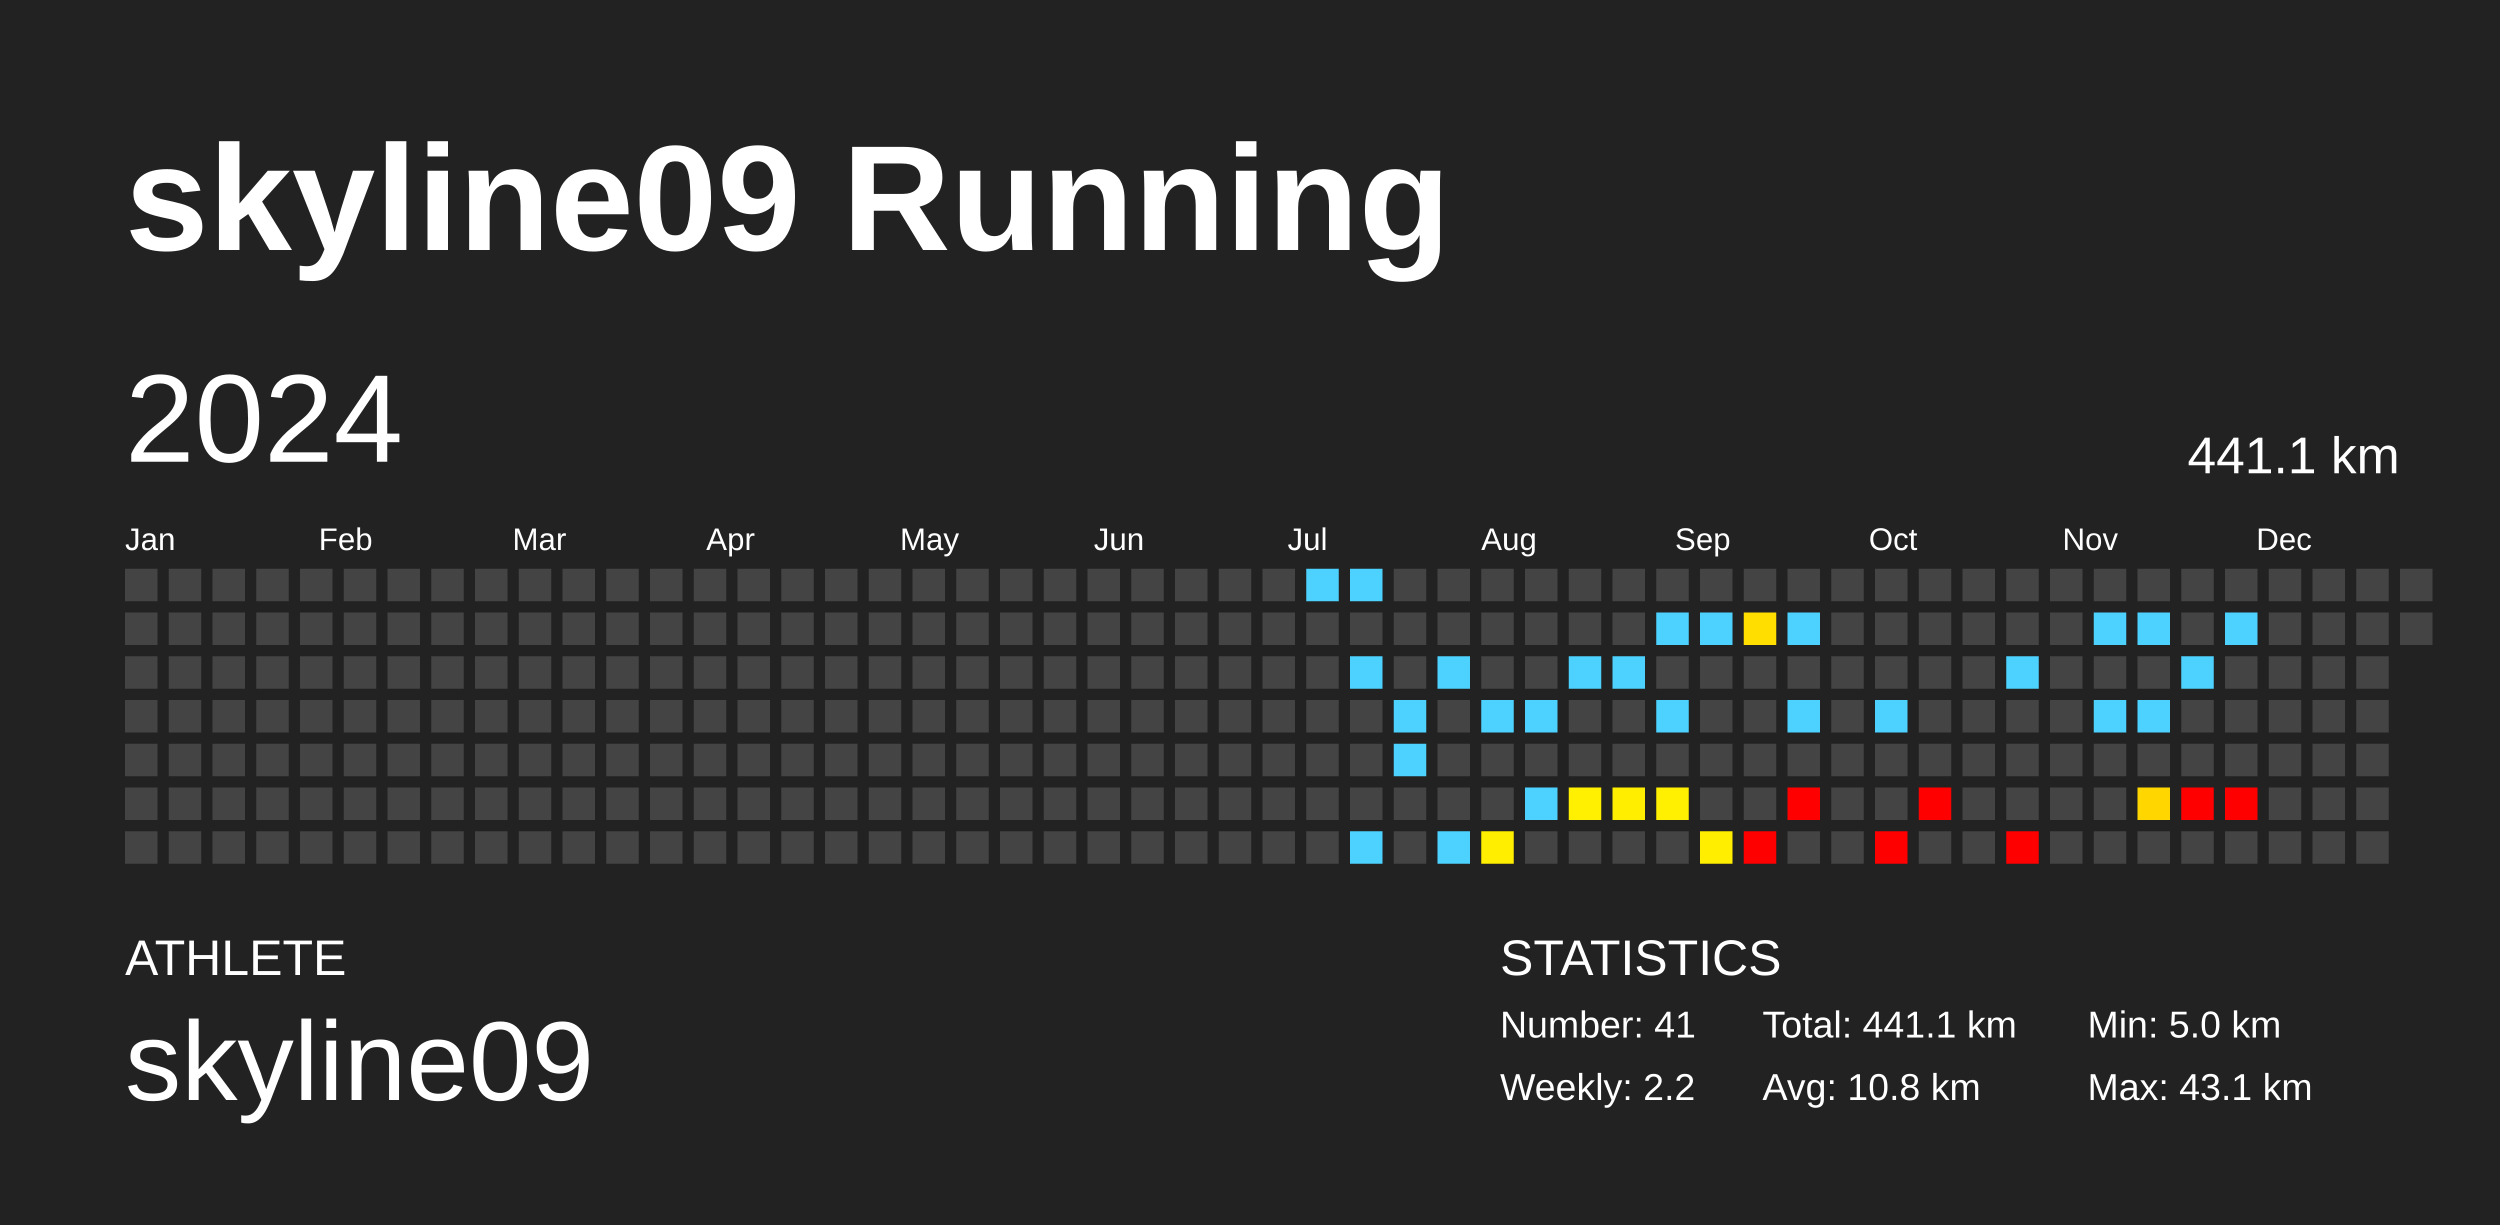
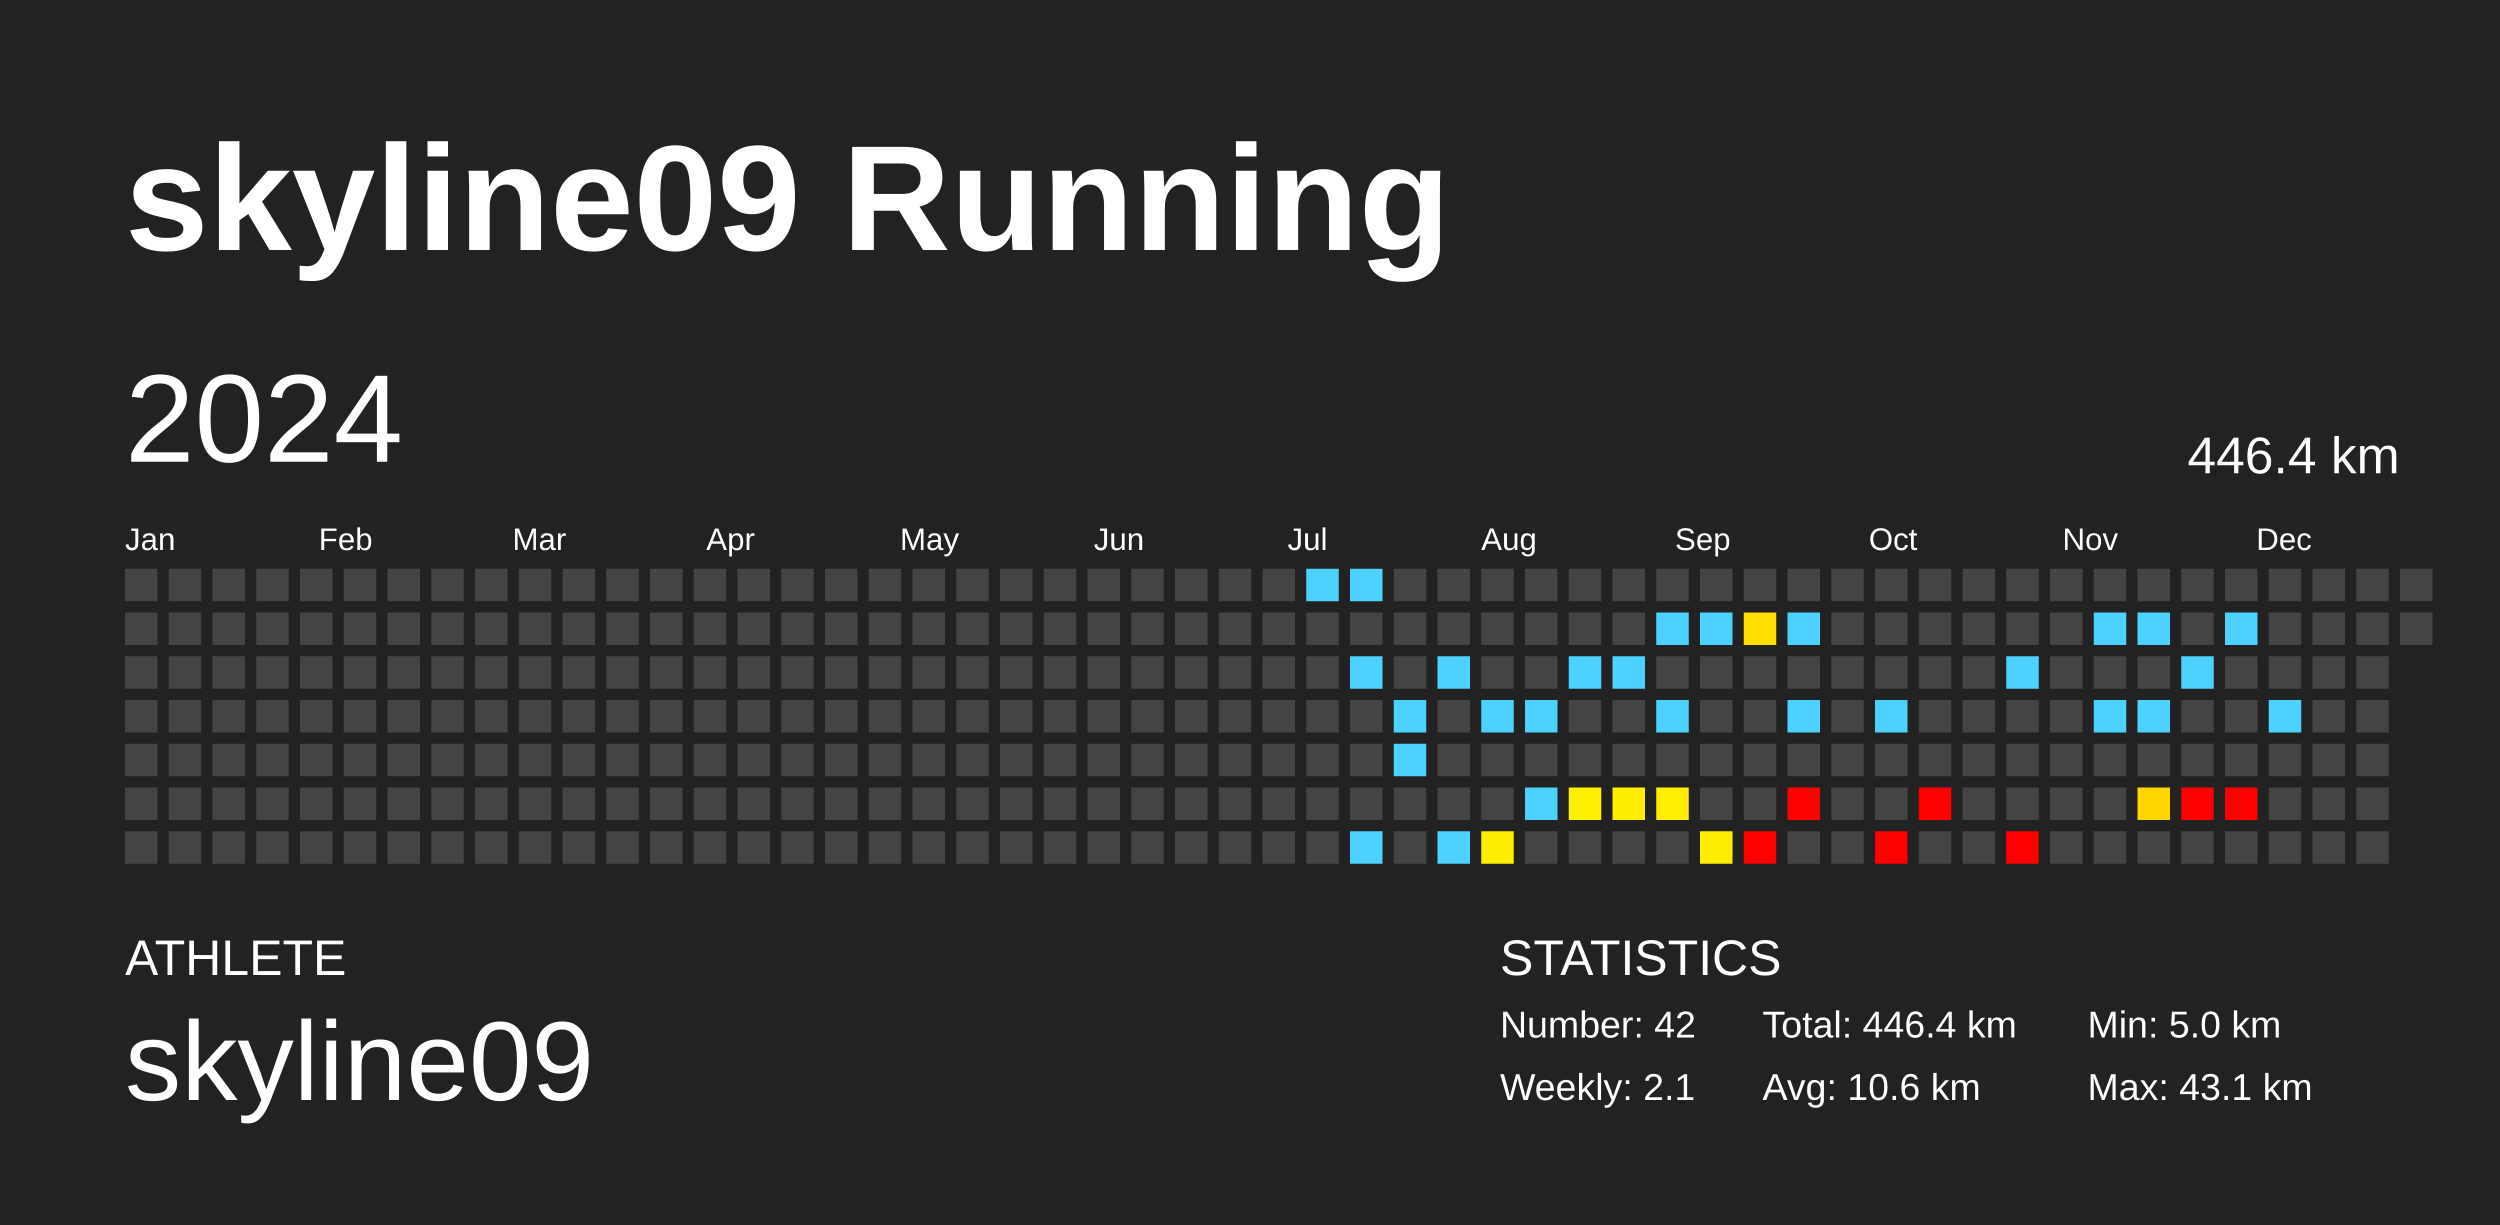
<svg xmlns="http://www.w3.org/2000/svg" baseProfile="full" height="98mm" version="1.1" viewBox="0,0,200,98" width="200mm">
  <defs />
  <rect fill="#222222" height="98" width="200" x="0" y="0" />
  <text fill="#FFFFFF" style="font-size:12px; font-family:Arial; font-weight:bold;" x="10" y="20">skyline09 Running</text>
  <text fill="#FFFFFF" style="font-size:4px; font-family:Arial" x="10" y="78">ATHLETE</text>
  <text fill="#FFFFFF" style="font-size:9px; font-family:Arial" x="10" y="88">skyline09</text>
  <text fill="#FFFFFF" style="font-size:4px; font-family:Arial" x="120" y="78">STATISTICS</text>
-   <text fill="#FFFFFF" style="font-size:3px; font-family:Arial" x="120" y="83">Number: 41</text>
-   <text fill="#FFFFFF" style="font-size:3px; font-family:Arial" x="120" y="88">Weekly: 2.2</text>
-   <text fill="#FFFFFF" style="font-size:3px; font-family:Arial" x="141" y="83">Total: 441.1 km</text>
-   <text fill="#FFFFFF" style="font-size:3px; font-family:Arial" x="141" y="88">Avg: 10.8 km</text>
+   <text fill="#FFFFFF" style="font-size:3px; font-family:Arial" x="120" y="83">Number: 42</text>
+   <text fill="#FFFFFF" style="font-size:3px; font-family:Arial" x="120" y="88">Weekly: 2.1</text>
+   <text fill="#FFFFFF" style="font-size:3px; font-family:Arial" x="141" y="83">Total: 446.4 km</text>
+   <text fill="#FFFFFF" style="font-size:3px; font-family:Arial" x="141" y="88">Avg: 10.6 km</text>
  <text fill="#FFFFFF" style="font-size:3px; font-family:Arial" x="167" y="83">Min: 5.0 km</text>
  <text fill="#FFFFFF" style="font-size:3px; font-family:Arial" x="167" y="88">Max: 43.1 km</text>
  <text dominant-baseline="hanging" fill="#FFFFFF" style="font-size:10.0px; font-family:Arial;" x="10" y="30">2024</text>
-   <text dominant-baseline="hanging" fill="#FFFFFF" style="font-size:4.125px; font-family:Arial;" x="175" y="35">441.1 km</text>
+   <text dominant-baseline="hanging" fill="#FFFFFF" style="font-size:4.125px; font-family:Arial;" x="175" y="35">446.4 km</text>
  <text fill="#FFFFFF" style="font-size:2.5px; font-family:Arial" x="10.0" y="44">Jan</text>
  <text fill="#FFFFFF" style="font-size:2.5px; font-family:Arial" x="25.5" y="44">Feb</text>
  <text fill="#FFFFFF" style="font-size:2.5px; font-family:Arial" x="41.0" y="44">Mar</text>
  <text fill="#FFFFFF" style="font-size:2.5px; font-family:Arial" x="56.5" y="44">Apr</text>
  <text fill="#FFFFFF" style="font-size:2.5px; font-family:Arial" x="72.0" y="44">May</text>
  <text fill="#FFFFFF" style="font-size:2.5px; font-family:Arial" x="87.5" y="44">Jun</text>
  <text fill="#FFFFFF" style="font-size:2.5px; font-family:Arial" x="103.0" y="44">Jul</text>
  <text fill="#FFFFFF" style="font-size:2.5px; font-family:Arial" x="118.5" y="44">Aug</text>
  <text fill="#FFFFFF" style="font-size:2.5px; font-family:Arial" x="134.0" y="44">Sep</text>
  <text fill="#FFFFFF" style="font-size:2.5px; font-family:Arial" x="149.5" y="44">Oct</text>
  <text fill="#FFFFFF" style="font-size:2.5px; font-family:Arial" x="165.0" y="44">Nov</text>
  <text fill="#FFFFFF" style="font-size:2.5px; font-family:Arial" x="180.5" y="44">Dec</text>
  <rect fill="#444444" height="2.6" width="2.6" x="10.0" y="45.5" />
  <rect fill="#444444" height="2.6" width="2.6" x="10.0" y="49.0" />
  <rect fill="#444444" height="2.6" width="2.6" x="10.0" y="52.5" />
  <rect fill="#444444" height="2.6" width="2.6" x="10.0" y="56.0" />
  <rect fill="#444444" height="2.6" width="2.6" x="10.0" y="59.5" />
  <rect fill="#444444" height="2.6" width="2.6" x="10.0" y="63.0" />
  <rect fill="#444444" height="2.6" width="2.6" x="10.0" y="66.5" />
  <rect fill="#444444" height="2.6" width="2.6" x="13.5" y="45.5" />
  <rect fill="#444444" height="2.6" width="2.6" x="13.5" y="49.0" />
  <rect fill="#444444" height="2.6" width="2.6" x="13.5" y="52.5" />
  <rect fill="#444444" height="2.6" width="2.6" x="13.5" y="56.0" />
  <rect fill="#444444" height="2.6" width="2.6" x="13.5" y="59.5" />
  <rect fill="#444444" height="2.6" width="2.6" x="13.5" y="63.0" />
  <rect fill="#444444" height="2.6" width="2.6" x="13.5" y="66.5" />
  <rect fill="#444444" height="2.6" width="2.6" x="17.0" y="45.5" />
  <rect fill="#444444" height="2.6" width="2.6" x="17.0" y="49.0" />
  <rect fill="#444444" height="2.6" width="2.6" x="17.0" y="52.5" />
  <rect fill="#444444" height="2.6" width="2.6" x="17.0" y="56.0" />
  <rect fill="#444444" height="2.6" width="2.6" x="17.0" y="59.5" />
  <rect fill="#444444" height="2.6" width="2.6" x="17.0" y="63.0" />
  <rect fill="#444444" height="2.6" width="2.6" x="17.0" y="66.5" />
  <rect fill="#444444" height="2.6" width="2.6" x="20.5" y="45.5" />
  <rect fill="#444444" height="2.6" width="2.6" x="20.5" y="49.0" />
  <rect fill="#444444" height="2.6" width="2.6" x="20.5" y="52.5" />
  <rect fill="#444444" height="2.6" width="2.6" x="20.5" y="56.0" />
  <rect fill="#444444" height="2.6" width="2.6" x="20.5" y="59.5" />
  <rect fill="#444444" height="2.6" width="2.6" x="20.5" y="63.0" />
  <rect fill="#444444" height="2.6" width="2.6" x="20.5" y="66.5" />
  <rect fill="#444444" height="2.6" width="2.6" x="24.0" y="45.5" />
  <rect fill="#444444" height="2.6" width="2.6" x="24.0" y="49.0" />
  <rect fill="#444444" height="2.6" width="2.6" x="24.0" y="52.5" />
  <rect fill="#444444" height="2.6" width="2.6" x="24.0" y="56.0" />
  <rect fill="#444444" height="2.6" width="2.6" x="24.0" y="59.5" />
  <rect fill="#444444" height="2.6" width="2.6" x="24.0" y="63.0" />
  <rect fill="#444444" height="2.6" width="2.6" x="24.0" y="66.5" />
  <rect fill="#444444" height="2.6" width="2.6" x="27.5" y="45.5" />
  <rect fill="#444444" height="2.6" width="2.6" x="27.5" y="49.0" />
  <rect fill="#444444" height="2.6" width="2.6" x="27.5" y="52.5" />
  <rect fill="#444444" height="2.6" width="2.6" x="27.5" y="56.0" />
  <rect fill="#444444" height="2.6" width="2.6" x="27.5" y="59.5" />
  <rect fill="#444444" height="2.6" width="2.6" x="27.5" y="63.0" />
  <rect fill="#444444" height="2.6" width="2.6" x="27.5" y="66.5" />
  <rect fill="#444444" height="2.6" width="2.6" x="31.0" y="45.5" />
  <rect fill="#444444" height="2.6" width="2.6" x="31.0" y="49.0" />
  <rect fill="#444444" height="2.6" width="2.6" x="31.0" y="52.5" />
  <rect fill="#444444" height="2.6" width="2.6" x="31.0" y="56.0" />
  <rect fill="#444444" height="2.6" width="2.6" x="31.0" y="59.5" />
  <rect fill="#444444" height="2.6" width="2.6" x="31.0" y="63.0" />
  <rect fill="#444444" height="2.6" width="2.6" x="31.0" y="66.5" />
  <rect fill="#444444" height="2.6" width="2.6" x="34.5" y="45.5" />
  <rect fill="#444444" height="2.6" width="2.6" x="34.5" y="49.0" />
  <rect fill="#444444" height="2.6" width="2.6" x="34.5" y="52.5" />
  <rect fill="#444444" height="2.6" width="2.6" x="34.5" y="56.0" />
  <rect fill="#444444" height="2.6" width="2.6" x="34.5" y="59.5" />
  <rect fill="#444444" height="2.6" width="2.6" x="34.5" y="63.0" />
  <rect fill="#444444" height="2.6" width="2.6" x="34.5" y="66.5" />
  <rect fill="#444444" height="2.6" width="2.6" x="38.0" y="45.5" />
  <rect fill="#444444" height="2.6" width="2.6" x="38.0" y="49.0" />
  <rect fill="#444444" height="2.6" width="2.6" x="38.0" y="52.5" />
  <rect fill="#444444" height="2.6" width="2.6" x="38.0" y="56.0" />
  <rect fill="#444444" height="2.6" width="2.6" x="38.0" y="59.5" />
  <rect fill="#444444" height="2.6" width="2.6" x="38.0" y="63.0" />
  <rect fill="#444444" height="2.6" width="2.6" x="38.0" y="66.5" />
  <rect fill="#444444" height="2.6" width="2.6" x="41.5" y="45.5" />
  <rect fill="#444444" height="2.6" width="2.6" x="41.5" y="49.0" />
  <rect fill="#444444" height="2.6" width="2.6" x="41.5" y="52.5" />
  <rect fill="#444444" height="2.6" width="2.6" x="41.5" y="56.0" />
  <rect fill="#444444" height="2.6" width="2.6" x="41.5" y="59.5" />
  <rect fill="#444444" height="2.6" width="2.6" x="41.5" y="63.0" />
  <rect fill="#444444" height="2.6" width="2.6" x="41.5" y="66.5" />
  <rect fill="#444444" height="2.6" width="2.6" x="45.0" y="45.5" />
  <rect fill="#444444" height="2.6" width="2.6" x="45.0" y="49.0" />
  <rect fill="#444444" height="2.6" width="2.6" x="45.0" y="52.5" />
  <rect fill="#444444" height="2.6" width="2.6" x="45.0" y="56.0" />
  <rect fill="#444444" height="2.6" width="2.6" x="45.0" y="59.5" />
  <rect fill="#444444" height="2.6" width="2.6" x="45.0" y="63.0" />
  <rect fill="#444444" height="2.6" width="2.6" x="45.0" y="66.5" />
  <rect fill="#444444" height="2.6" width="2.6" x="48.5" y="45.5" />
  <rect fill="#444444" height="2.6" width="2.6" x="48.5" y="49.0" />
  <rect fill="#444444" height="2.6" width="2.6" x="48.5" y="52.5" />
  <rect fill="#444444" height="2.6" width="2.6" x="48.5" y="56.0" />
  <rect fill="#444444" height="2.6" width="2.6" x="48.5" y="59.5" />
  <rect fill="#444444" height="2.6" width="2.6" x="48.5" y="63.0" />
  <rect fill="#444444" height="2.6" width="2.6" x="48.5" y="66.5" />
  <rect fill="#444444" height="2.6" width="2.6" x="52.0" y="45.5" />
  <rect fill="#444444" height="2.6" width="2.6" x="52.0" y="49.0" />
  <rect fill="#444444" height="2.6" width="2.6" x="52.0" y="52.5" />
  <rect fill="#444444" height="2.6" width="2.6" x="52.0" y="56.0" />
  <rect fill="#444444" height="2.6" width="2.6" x="52.0" y="59.5" />
  <rect fill="#444444" height="2.6" width="2.6" x="52.0" y="63.0" />
  <rect fill="#444444" height="2.6" width="2.6" x="52.0" y="66.5" />
  <rect fill="#444444" height="2.6" width="2.6" x="55.5" y="45.5" />
  <rect fill="#444444" height="2.6" width="2.6" x="55.5" y="49.0" />
  <rect fill="#444444" height="2.6" width="2.6" x="55.5" y="52.5" />
  <rect fill="#444444" height="2.6" width="2.6" x="55.5" y="56.0" />
  <rect fill="#444444" height="2.6" width="2.6" x="55.5" y="59.5" />
  <rect fill="#444444" height="2.6" width="2.6" x="55.5" y="63.0" />
  <rect fill="#444444" height="2.6" width="2.6" x="55.5" y="66.5" />
  <rect fill="#444444" height="2.6" width="2.6" x="59.0" y="45.5" />
  <rect fill="#444444" height="2.6" width="2.6" x="59.0" y="49.0" />
  <rect fill="#444444" height="2.6" width="2.6" x="59.0" y="52.5" />
  <rect fill="#444444" height="2.6" width="2.6" x="59.0" y="56.0" />
  <rect fill="#444444" height="2.6" width="2.6" x="59.0" y="59.5" />
  <rect fill="#444444" height="2.6" width="2.6" x="59.0" y="63.0" />
  <rect fill="#444444" height="2.6" width="2.6" x="59.0" y="66.5" />
  <rect fill="#444444" height="2.6" width="2.6" x="62.5" y="45.5" />
  <rect fill="#444444" height="2.6" width="2.6" x="62.5" y="49.0" />
  <rect fill="#444444" height="2.6" width="2.6" x="62.5" y="52.5" />
  <rect fill="#444444" height="2.6" width="2.6" x="62.5" y="56.0" />
  <rect fill="#444444" height="2.6" width="2.6" x="62.5" y="59.5" />
  <rect fill="#444444" height="2.6" width="2.6" x="62.5" y="63.0" />
  <rect fill="#444444" height="2.6" width="2.6" x="62.5" y="66.5" />
  <rect fill="#444444" height="2.6" width="2.6" x="66.0" y="45.5" />
  <rect fill="#444444" height="2.6" width="2.6" x="66.0" y="49.0" />
  <rect fill="#444444" height="2.6" width="2.6" x="66.0" y="52.5" />
  <rect fill="#444444" height="2.6" width="2.6" x="66.0" y="56.0" />
  <rect fill="#444444" height="2.6" width="2.6" x="66.0" y="59.5" />
  <rect fill="#444444" height="2.6" width="2.6" x="66.0" y="63.0" />
  <rect fill="#444444" height="2.6" width="2.6" x="66.0" y="66.5" />
  <rect fill="#444444" height="2.6" width="2.6" x="69.5" y="45.5" />
  <rect fill="#444444" height="2.6" width="2.6" x="69.5" y="49.0" />
  <rect fill="#444444" height="2.6" width="2.6" x="69.5" y="52.5" />
  <rect fill="#444444" height="2.6" width="2.6" x="69.5" y="56.0" />
  <rect fill="#444444" height="2.6" width="2.6" x="69.5" y="59.5" />
  <rect fill="#444444" height="2.6" width="2.6" x="69.5" y="63.0" />
  <rect fill="#444444" height="2.6" width="2.6" x="69.5" y="66.5" />
  <rect fill="#444444" height="2.6" width="2.6" x="73.0" y="45.5" />
  <rect fill="#444444" height="2.6" width="2.6" x="73.0" y="49.0" />
  <rect fill="#444444" height="2.6" width="2.6" x="73.0" y="52.5" />
  <rect fill="#444444" height="2.6" width="2.6" x="73.0" y="56.0" />
  <rect fill="#444444" height="2.6" width="2.6" x="73.0" y="59.5" />
  <rect fill="#444444" height="2.6" width="2.6" x="73.0" y="63.0" />
  <rect fill="#444444" height="2.6" width="2.6" x="73.0" y="66.5" />
  <rect fill="#444444" height="2.6" width="2.6" x="76.5" y="45.5" />
  <rect fill="#444444" height="2.6" width="2.6" x="76.5" y="49.0" />
  <rect fill="#444444" height="2.6" width="2.6" x="76.5" y="52.5" />
  <rect fill="#444444" height="2.6" width="2.6" x="76.5" y="56.0" />
  <rect fill="#444444" height="2.6" width="2.6" x="76.5" y="59.5" />
  <rect fill="#444444" height="2.6" width="2.6" x="76.5" y="63.0" />
  <rect fill="#444444" height="2.6" width="2.6" x="76.5" y="66.5" />
  <rect fill="#444444" height="2.6" width="2.6" x="80.0" y="45.5" />
  <rect fill="#444444" height="2.6" width="2.6" x="80.0" y="49.0" />
  <rect fill="#444444" height="2.6" width="2.6" x="80.0" y="52.5" />
  <rect fill="#444444" height="2.6" width="2.6" x="80.0" y="56.0" />
  <rect fill="#444444" height="2.6" width="2.6" x="80.0" y="59.5" />
  <rect fill="#444444" height="2.6" width="2.6" x="80.0" y="63.0" />
  <rect fill="#444444" height="2.6" width="2.6" x="80.0" y="66.5" />
  <rect fill="#444444" height="2.6" width="2.6" x="83.5" y="45.5" />
  <rect fill="#444444" height="2.6" width="2.6" x="83.5" y="49.0" />
  <rect fill="#444444" height="2.6" width="2.6" x="83.5" y="52.5" />
  <rect fill="#444444" height="2.6" width="2.6" x="83.5" y="56.0" />
  <rect fill="#444444" height="2.6" width="2.6" x="83.5" y="59.5" />
  <rect fill="#444444" height="2.6" width="2.6" x="83.5" y="63.0" />
  <rect fill="#444444" height="2.6" width="2.6" x="83.5" y="66.5" />
  <rect fill="#444444" height="2.6" width="2.6" x="87.0" y="45.5" />
  <rect fill="#444444" height="2.6" width="2.6" x="87.0" y="49.0" />
  <rect fill="#444444" height="2.6" width="2.6" x="87.0" y="52.5" />
  <rect fill="#444444" height="2.6" width="2.6" x="87.0" y="56.0" />
  <rect fill="#444444" height="2.6" width="2.6" x="87.0" y="59.5" />
  <rect fill="#444444" height="2.6" width="2.6" x="87.0" y="63.0" />
  <rect fill="#444444" height="2.6" width="2.6" x="87.0" y="66.5" />
  <rect fill="#444444" height="2.6" width="2.6" x="90.5" y="45.5" />
  <rect fill="#444444" height="2.6" width="2.6" x="90.5" y="49.0" />
  <rect fill="#444444" height="2.6" width="2.6" x="90.5" y="52.5" />
  <rect fill="#444444" height="2.6" width="2.6" x="90.5" y="56.0" />
  <rect fill="#444444" height="2.6" width="2.6" x="90.5" y="59.5" />
  <rect fill="#444444" height="2.6" width="2.6" x="90.5" y="63.0" />
  <rect fill="#444444" height="2.6" width="2.6" x="90.5" y="66.5" />
  <rect fill="#444444" height="2.6" width="2.6" x="94.0" y="45.5" />
  <rect fill="#444444" height="2.6" width="2.6" x="94.0" y="49.0" />
  <rect fill="#444444" height="2.6" width="2.6" x="94.0" y="52.5" />
  <rect fill="#444444" height="2.6" width="2.6" x="94.0" y="56.0" />
  <rect fill="#444444" height="2.6" width="2.6" x="94.0" y="59.5" />
  <rect fill="#444444" height="2.6" width="2.6" x="94.0" y="63.0" />
  <rect fill="#444444" height="2.6" width="2.6" x="94.0" y="66.5" />
  <rect fill="#444444" height="2.6" width="2.6" x="97.5" y="45.5" />
  <rect fill="#444444" height="2.6" width="2.6" x="97.5" y="49.0" />
  <rect fill="#444444" height="2.6" width="2.6" x="97.5" y="52.5" />
  <rect fill="#444444" height="2.6" width="2.6" x="97.5" y="56.0" />
  <rect fill="#444444" height="2.6" width="2.6" x="97.5" y="59.5" />
  <rect fill="#444444" height="2.6" width="2.6" x="97.5" y="63.0" />
  <rect fill="#444444" height="2.6" width="2.6" x="97.5" y="66.5" />
  <rect fill="#444444" height="2.6" width="2.6" x="101.0" y="45.5" />
  <rect fill="#444444" height="2.6" width="2.6" x="101.0" y="49.0" />
  <rect fill="#444444" height="2.6" width="2.6" x="101.0" y="52.5" />
  <rect fill="#444444" height="2.6" width="2.6" x="101.0" y="56.0" />
  <rect fill="#444444" height="2.6" width="2.6" x="101.0" y="59.5" />
  <rect fill="#444444" height="2.6" width="2.6" x="101.0" y="63.0" />
  <rect fill="#444444" height="2.6" width="2.6" x="101.0" y="66.5" />
  <rect fill="#4dd2ff" height="2.6" width="2.6" x="104.5" y="45.5" />
  <rect fill="#444444" height="2.6" width="2.6" x="104.5" y="49.0" />
  <rect fill="#444444" height="2.6" width="2.6" x="104.5" y="52.5" />
  <rect fill="#444444" height="2.6" width="2.6" x="104.5" y="56.0" />
  <rect fill="#444444" height="2.6" width="2.6" x="104.5" y="59.5" />
  <rect fill="#444444" height="2.6" width="2.6" x="104.5" y="63.0" />
  <rect fill="#444444" height="2.6" width="2.6" x="104.5" y="66.5" />
  <rect fill="#4dd2ff" height="2.6" width="2.6" x="108.0" y="45.5" />
  <rect fill="#444444" height="2.6" width="2.6" x="108.0" y="49.0" />
  <rect fill="#4dd2ff" height="2.6" width="2.6" x="108.0" y="52.5" />
  <rect fill="#444444" height="2.6" width="2.6" x="108.0" y="56.0" />
  <rect fill="#444444" height="2.6" width="2.6" x="108.0" y="59.5" />
  <rect fill="#444444" height="2.6" width="2.6" x="108.0" y="63.0" />
  <rect fill="#4dd2ff" height="2.6" width="2.6" x="108.0" y="66.5" />
  <rect fill="#444444" height="2.6" width="2.6" x="111.5" y="45.5" />
  <rect fill="#444444" height="2.6" width="2.6" x="111.5" y="49.0" />
  <rect fill="#444444" height="2.6" width="2.6" x="111.5" y="52.5" />
  <rect fill="#4dd2ff" height="2.6" width="2.6" x="111.5" y="56.0" />
  <rect fill="#4dd2ff" height="2.6" width="2.6" x="111.5" y="59.5" />
  <rect fill="#444444" height="2.6" width="2.6" x="111.5" y="63.0" />
  <rect fill="#444444" height="2.6" width="2.6" x="111.5" y="66.5" />
  <rect fill="#444444" height="2.6" width="2.6" x="115.0" y="45.5" />
  <rect fill="#444444" height="2.6" width="2.6" x="115.0" y="49.0" />
  <rect fill="#4dd2ff" height="2.6" width="2.6" x="115.0" y="52.5" />
  <rect fill="#444444" height="2.6" width="2.6" x="115.0" y="56.0" />
  <rect fill="#444444" height="2.6" width="2.6" x="115.0" y="59.5" />
  <rect fill="#444444" height="2.6" width="2.6" x="115.0" y="63.0" />
  <rect fill="#4dd2ff" height="2.6" width="2.6" x="115.0" y="66.5" />
  <rect fill="#444444" height="2.6" width="2.6" x="118.5" y="45.5" />
  <rect fill="#444444" height="2.6" width="2.6" x="118.5" y="49.0" />
  <rect fill="#444444" height="2.6" width="2.6" x="118.5" y="52.5" />
  <rect fill="#4dd2ff" height="2.6" width="2.6" x="118.5" y="56.0" />
  <rect fill="#444444" height="2.6" width="2.6" x="118.5" y="59.5" />
  <rect fill="#444444" height="2.6" width="2.6" x="118.5" y="63.0" />
  <rect fill="#ffee00" height="2.6" width="2.6" x="118.5" y="66.5" />
  <rect fill="#444444" height="2.6" width="2.6" x="122.0" y="45.5" />
  <rect fill="#444444" height="2.6" width="2.6" x="122.0" y="49.0" />
  <rect fill="#444444" height="2.6" width="2.6" x="122.0" y="52.5" />
  <rect fill="#4dd2ff" height="2.6" width="2.6" x="122.0" y="56.0" />
  <rect fill="#444444" height="2.6" width="2.6" x="122.0" y="59.5" />
  <rect fill="#4dd2ff" height="2.6" width="2.6" x="122.0" y="63.0" />
  <rect fill="#444444" height="2.6" width="2.6" x="122.0" y="66.5" />
  <rect fill="#444444" height="2.6" width="2.6" x="125.5" y="45.5" />
  <rect fill="#444444" height="2.6" width="2.6" x="125.5" y="49.0" />
  <rect fill="#4dd2ff" height="2.6" width="2.6" x="125.5" y="52.5" />
  <rect fill="#444444" height="2.6" width="2.6" x="125.5" y="56.0" />
  <rect fill="#444444" height="2.6" width="2.6" x="125.5" y="59.5" />
  <rect fill="#ffef00" height="2.6" width="2.6" x="125.5" y="63.0" />
  <rect fill="#444444" height="2.6" width="2.6" x="125.5" y="66.5" />
  <rect fill="#444444" height="2.6" width="2.6" x="129.0" y="45.5" />
  <rect fill="#444444" height="2.6" width="2.6" x="129.0" y="49.0" />
  <rect fill="#4dd2ff" height="2.6" width="2.6" x="129.0" y="52.5" />
  <rect fill="#444444" height="2.6" width="2.6" x="129.0" y="56.0" />
  <rect fill="#444444" height="2.6" width="2.6" x="129.0" y="59.5" />
  <rect fill="#ffee00" height="2.6" width="2.6" x="129.0" y="63.0" />
  <rect fill="#444444" height="2.6" width="2.6" x="129.0" y="66.5" />
  <rect fill="#444444" height="2.6" width="2.6" x="132.5" y="45.5" />
  <rect fill="#4dd2ff" height="2.6" width="2.6" x="132.5" y="49.0" />
  <rect fill="#444444" height="2.6" width="2.6" x="132.5" y="52.5" />
  <rect fill="#4dd2ff" height="2.6" width="2.6" x="132.5" y="56.0" />
  <rect fill="#444444" height="2.6" width="2.6" x="132.5" y="59.5" />
  <rect fill="#ffef00" height="2.6" width="2.6" x="132.5" y="63.0" />
  <rect fill="#444444" height="2.6" width="2.6" x="132.5" y="66.5" />
  <rect fill="#444444" height="2.6" width="2.6" x="136.0" y="45.5" />
  <rect fill="#4dd2ff" height="2.6" width="2.6" x="136.0" y="49.0" />
  <rect fill="#444444" height="2.6" width="2.6" x="136.0" y="52.5" />
  <rect fill="#444444" height="2.6" width="2.6" x="136.0" y="56.0" />
  <rect fill="#444444" height="2.6" width="2.6" x="136.0" y="59.5" />
  <rect fill="#444444" height="2.6" width="2.6" x="136.0" y="63.0" />
  <rect fill="#ffee00" height="2.6" width="2.6" x="136.0" y="66.5" />
  <rect fill="#444444" height="2.6" width="2.6" x="139.5" y="45.5" />
  <rect fill="#ffde00" height="2.6" width="2.6" x="139.5" y="49.0" />
  <rect fill="#444444" height="2.6" width="2.6" x="139.5" y="52.5" />
  <rect fill="#444444" height="2.6" width="2.6" x="139.5" y="56.0" />
  <rect fill="#444444" height="2.6" width="2.6" x="139.5" y="59.5" />
  <rect fill="#444444" height="2.6" width="2.6" x="139.5" y="63.0" />
  <rect fill="red" height="2.6" width="2.6" x="139.5" y="66.5" />
  <rect fill="#444444" height="2.6" width="2.6" x="143.0" y="45.5" />
  <rect fill="#4dd2ff" height="2.6" width="2.6" x="143.0" y="49.0" />
  <rect fill="#444444" height="2.6" width="2.6" x="143.0" y="52.5" />
  <rect fill="#4dd2ff" height="2.6" width="2.6" x="143.0" y="56.0" />
  <rect fill="#444444" height="2.6" width="2.6" x="143.0" y="59.5" />
  <rect fill="red" height="2.6" width="2.6" x="143.0" y="63.0" />
  <rect fill="#444444" height="2.6" width="2.6" x="143.0" y="66.5" />
  <rect fill="#444444" height="2.6" width="2.6" x="146.5" y="45.5" />
  <rect fill="#444444" height="2.6" width="2.6" x="146.5" y="49.0" />
  <rect fill="#444444" height="2.6" width="2.6" x="146.5" y="52.5" />
  <rect fill="#444444" height="2.6" width="2.6" x="146.5" y="56.0" />
  <rect fill="#444444" height="2.6" width="2.6" x="146.5" y="59.5" />
  <rect fill="#444444" height="2.6" width="2.6" x="146.5" y="63.0" />
  <rect fill="#444444" height="2.6" width="2.6" x="146.5" y="66.5" />
  <rect fill="#444444" height="2.6" width="2.6" x="150.0" y="45.5" />
  <rect fill="#444444" height="2.6" width="2.6" x="150.0" y="49.0" />
  <rect fill="#444444" height="2.6" width="2.6" x="150.0" y="52.5" />
  <rect fill="#4dd2ff" height="2.6" width="2.6" x="150.0" y="56.0" />
  <rect fill="#444444" height="2.6" width="2.6" x="150.0" y="59.5" />
  <rect fill="#444444" height="2.6" width="2.6" x="150.0" y="63.0" />
  <rect fill="red" height="2.6" width="2.6" x="150.0" y="66.5" />
  <rect fill="#444444" height="2.6" width="2.6" x="153.5" y="45.5" />
  <rect fill="#444444" height="2.6" width="2.6" x="153.5" y="49.0" />
  <rect fill="#444444" height="2.6" width="2.6" x="153.5" y="52.5" />
  <rect fill="#444444" height="2.6" width="2.6" x="153.5" y="56.0" />
  <rect fill="#444444" height="2.6" width="2.6" x="153.5" y="59.5" />
  <rect fill="red" height="2.6" width="2.6" x="153.5" y="63.0" />
  <rect fill="#444444" height="2.6" width="2.6" x="153.5" y="66.5" />
  <rect fill="#444444" height="2.6" width="2.6" x="157.0" y="45.5" />
  <rect fill="#444444" height="2.6" width="2.6" x="157.0" y="49.0" />
  <rect fill="#444444" height="2.6" width="2.6" x="157.0" y="52.5" />
  <rect fill="#444444" height="2.6" width="2.6" x="157.0" y="56.0" />
  <rect fill="#444444" height="2.6" width="2.6" x="157.0" y="59.5" />
  <rect fill="#444444" height="2.6" width="2.6" x="157.0" y="63.0" />
  <rect fill="#444444" height="2.6" width="2.6" x="157.0" y="66.5" />
  <rect fill="#444444" height="2.6" width="2.6" x="160.5" y="45.5" />
  <rect fill="#444444" height="2.6" width="2.6" x="160.5" y="49.0" />
  <rect fill="#4dd2ff" height="2.6" width="2.6" x="160.5" y="52.5" />
  <rect fill="#444444" height="2.6" width="2.6" x="160.5" y="56.0" />
  <rect fill="#444444" height="2.6" width="2.6" x="160.5" y="59.5" />
  <rect fill="#444444" height="2.6" width="2.6" x="160.5" y="63.0" />
  <rect fill="red" height="2.6" width="2.6" x="160.5" y="66.5" />
  <rect fill="#444444" height="2.6" width="2.6" x="164.0" y="45.5" />
  <rect fill="#444444" height="2.6" width="2.6" x="164.0" y="49.0" />
  <rect fill="#444444" height="2.6" width="2.6" x="164.0" y="52.5" />
  <rect fill="#444444" height="2.6" width="2.6" x="164.0" y="56.0" />
  <rect fill="#444444" height="2.6" width="2.6" x="164.0" y="59.5" />
  <rect fill="#444444" height="2.6" width="2.6" x="164.0" y="63.0" />
  <rect fill="#444444" height="2.6" width="2.6" x="164.0" y="66.5" />
  <rect fill="#444444" height="2.6" width="2.6" x="167.5" y="45.5" />
  <rect fill="#4dd2ff" height="2.6" width="2.6" x="167.5" y="49.0" />
  <rect fill="#444444" height="2.6" width="2.6" x="167.5" y="52.5" />
  <rect fill="#4dd2ff" height="2.6" width="2.6" x="167.5" y="56.0" />
  <rect fill="#444444" height="2.6" width="2.6" x="167.5" y="59.5" />
  <rect fill="#444444" height="2.6" width="2.6" x="167.5" y="63.0" />
  <rect fill="#444444" height="2.6" width="2.6" x="167.5" y="66.5" />
  <rect fill="#444444" height="2.6" width="2.6" x="171.0" y="45.5" />
  <rect fill="#4dd2ff" height="2.6" width="2.6" x="171.0" y="49.0" />
  <rect fill="#444444" height="2.6" width="2.6" x="171.0" y="52.5" />
  <rect fill="#4dd2ff" height="2.6" width="2.6" x="171.0" y="56.0" />
  <rect fill="#444444" height="2.6" width="2.6" x="171.0" y="59.5" />
  <rect fill="#ffd600" height="2.6" width="2.6" x="171.0" y="63.0" />
  <rect fill="#444444" height="2.6" width="2.6" x="171.0" y="66.5" />
  <rect fill="#444444" height="2.6" width="2.6" x="174.5" y="45.5" />
  <rect fill="#444444" height="2.6" width="2.6" x="174.5" y="49.0" />
  <rect fill="#4dd2ff" height="2.6" width="2.6" x="174.5" y="52.5" />
  <rect fill="#444444" height="2.6" width="2.6" x="174.5" y="56.0" />
  <rect fill="#444444" height="2.6" width="2.6" x="174.5" y="59.5" />
  <rect fill="red" height="2.6" width="2.6" x="174.5" y="63.0" />
  <rect fill="#444444" height="2.6" width="2.6" x="174.5" y="66.5" />
  <rect fill="#444444" height="2.6" width="2.6" x="178.0" y="45.5" />
  <rect fill="#4dd2ff" height="2.6" width="2.6" x="178.0" y="49.0" />
  <rect fill="#444444" height="2.6" width="2.6" x="178.0" y="52.5" />
  <rect fill="#444444" height="2.6" width="2.6" x="178.0" y="56.0" />
  <rect fill="#444444" height="2.6" width="2.6" x="178.0" y="59.5" />
  <rect fill="red" height="2.6" width="2.6" x="178.0" y="63.0" />
  <rect fill="#444444" height="2.6" width="2.6" x="178.0" y="66.5" />
  <rect fill="#444444" height="2.6" width="2.6" x="181.5" y="45.5" />
  <rect fill="#444444" height="2.6" width="2.6" x="181.5" y="49.0" />
  <rect fill="#444444" height="2.6" width="2.6" x="181.5" y="52.5" />
-   <rect fill="#444444" height="2.6" width="2.6" x="181.5" y="56.0" />
+   <rect fill="#4dd2ff" height="2.6" width="2.6" x="181.5" y="56.0" />
  <rect fill="#444444" height="2.6" width="2.6" x="181.5" y="59.5" />
  <rect fill="#444444" height="2.6" width="2.6" x="181.5" y="63.0" />
  <rect fill="#444444" height="2.6" width="2.6" x="181.5" y="66.5" />
  <rect fill="#444444" height="2.6" width="2.6" x="185.0" y="45.5" />
  <rect fill="#444444" height="2.6" width="2.6" x="185.0" y="49.0" />
  <rect fill="#444444" height="2.6" width="2.6" x="185.0" y="52.5" />
  <rect fill="#444444" height="2.6" width="2.6" x="185.0" y="56.0" />
  <rect fill="#444444" height="2.6" width="2.6" x="185.0" y="59.5" />
  <rect fill="#444444" height="2.6" width="2.6" x="185.0" y="63.0" />
  <rect fill="#444444" height="2.6" width="2.6" x="185.0" y="66.5" />
  <rect fill="#444444" height="2.6" width="2.6" x="188.5" y="45.5" />
  <rect fill="#444444" height="2.6" width="2.6" x="188.5" y="49.0" />
  <rect fill="#444444" height="2.6" width="2.6" x="188.5" y="52.5" />
  <rect fill="#444444" height="2.6" width="2.6" x="188.5" y="56.0" />
  <rect fill="#444444" height="2.6" width="2.6" x="188.5" y="59.5" />
  <rect fill="#444444" height="2.6" width="2.6" x="188.5" y="63.0" />
  <rect fill="#444444" height="2.6" width="2.6" x="188.5" y="66.5" />
  <rect fill="#444444" height="2.6" width="2.6" x="192.0" y="45.5" />
  <rect fill="#444444" height="2.6" width="2.6" x="192.0" y="49.0" />
</svg>
